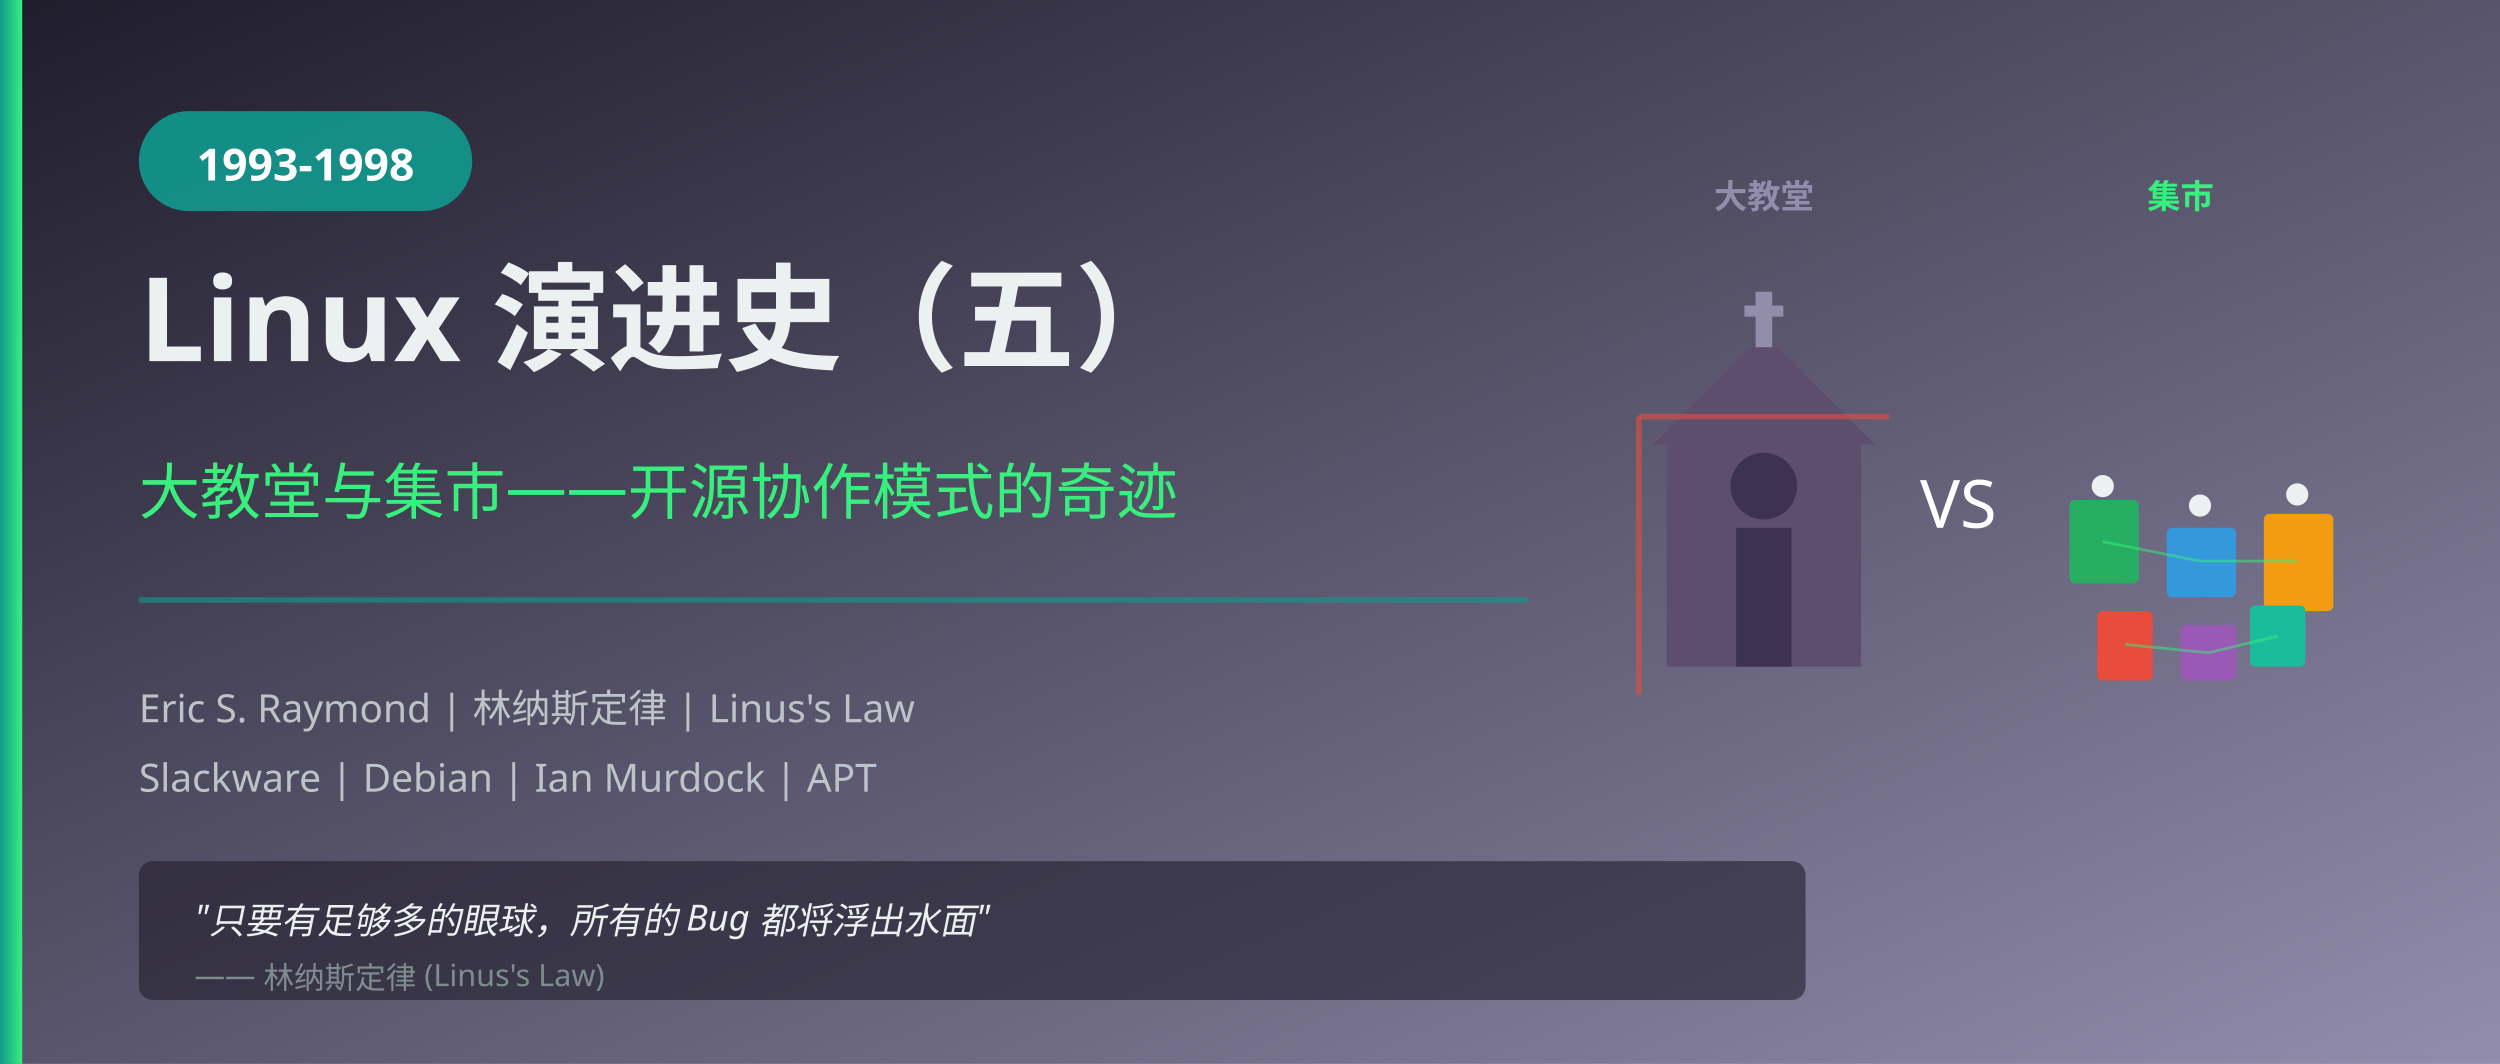
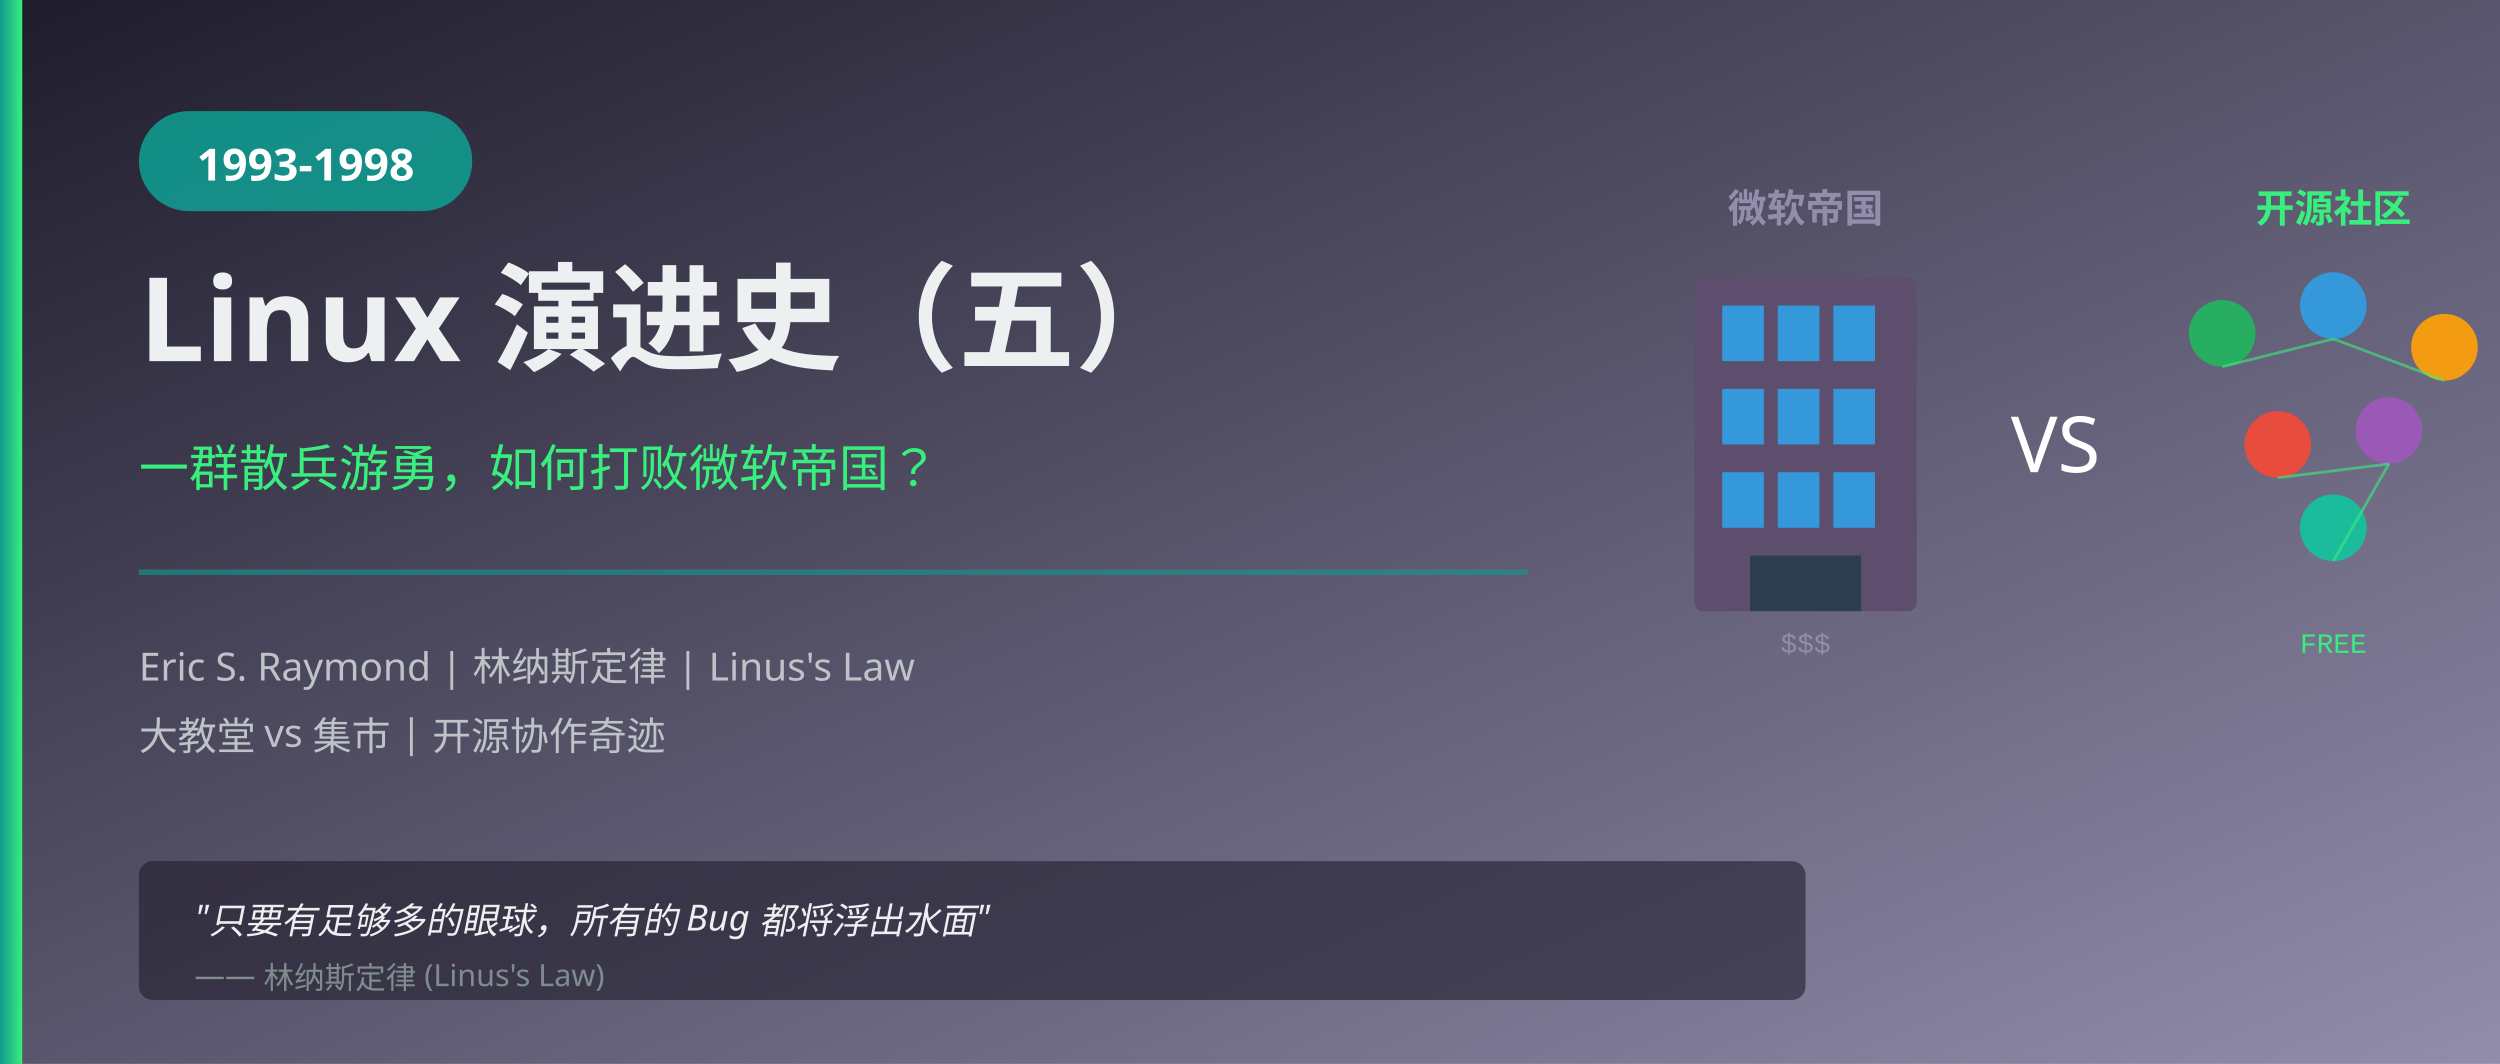
<svg xmlns="http://www.w3.org/2000/svg" width="900" height="383" viewBox="0 0 900 383">
  <defs>
    <linearGradient id="bgGrad5" x1="0%" y1="0%" x2="100%" y2="100%">
      <stop offset="0%" style="stop-color:#1f1c2c" />
      <stop offset="100%" style="stop-color:#928DAB" />
    </linearGradient>
    <linearGradient id="bazaarGrad" x1="0%" y1="0%" x2="100%" y2="0%">
      <stop offset="0%" style="stop-color:#11998e" />
      <stop offset="100%" style="stop-color:#38ef7d" />
    </linearGradient>
  </defs>
  <rect width="900" height="383" fill="url(#bgGrad5)" />
  <rect x="0" y="0" width="8" height="383" fill="url(#bazaarGrad)" />
  <rect x="50" y="40" width="120" height="36" rx="18" fill="#11998e" opacity="0.9" />
  <text x="110" y="65" font-family="Microsoft YaHei, SimHei, sans-serif" font-size="16" font-weight="bold" fill="#fff" text-anchor="middle">
    1993-1998
  </text>
  <text x="50" y="130" font-family="Microsoft YaHei, SimHei, sans-serif" font-size="42" font-weight="bold" fill="#ecf0f1">
    Linux 演进史（五）
  </text>
-   <text x="50" y="185" font-family="Microsoft YaHei, SimHei, sans-serif" font-size="22" fill="#38ef7d">
-     大教堂与集市——开源协作模式的奇迹
+   <text x="50" y="175" font-family="Microsoft YaHei, SimHei, sans-serif" font-size="18" fill="#38ef7d">
+     一群散兵游勇，如何打败微软帝国？
  </text>
-   <rect x="50" y="215" width="500" height="2" fill="#11998e" opacity="0.6" />
-   <text x="50" y="260" font-family="Microsoft YaHei, SimHei, sans-serif" font-size="14" fill="#bdc3c7">
+   <rect x="50" y="205" width="500" height="2" fill="#11998e" opacity="0.6" />
+   <text x="50" y="245" font-family="Microsoft YaHei, SimHei, sans-serif" font-size="14" fill="#bdc3c7">
    Eric S. Raymond | 林纳斯定律 | Linus's Law
  </text>
-   <text x="50" y="285" font-family="Microsoft YaHei, SimHei, sans-serif" font-size="14" fill="#bdc3c7">
-     Slackware | Debian | Ian Murdock | APT
+   <text x="50" y="270" font-family="Microsoft YaHei, SimHei, sans-serif" font-size="14" fill="#bdc3c7">
+     大教堂 vs 集市 | 开源协作奇迹
  </text>
  <g transform="translate(580, 60)">
    <g transform="translate(0, 0)">
-       <text x="55" y="15" font-family="Microsoft YaHei, SimHei, sans-serif" font-size="12" fill="#928DAB" text-anchor="middle" font-weight="bold">大教堂</text>
-       <rect x="20" y="100" width="70" height="80" fill="#5D4E6D" />
-       <polygon points="55,60 15,100 95,100" fill="#5D4E6D" />
-       <rect x="45" y="130" width="20" height="50" fill="#3D3250" />
-       <circle cx="55" cy="115" r="12" fill="#3D3250" />
-       <rect x="52" y="45" width="6" height="20" fill="#928DAB" />
-       <rect x="48" y="50" width="14" height="4" fill="#928DAB" />
-       <line x1="10" y1="90" x2="10" y2="190" stroke="#e74c3c" stroke-width="2" opacity="0.6" />
-       <line x1="10" y1="90" x2="100" y2="90" stroke="#e74c3c" stroke-width="2" opacity="0.6" />
+       <text x="70" y="20" font-family="Microsoft YaHei, SimHei, sans-serif" font-size="14" fill="#928DAB" text-anchor="middle" font-weight="bold">微软帝国</text>
+       <rect x="30" y="40" width="80" height="120" fill="#5D4E6D" rx="3" />
+       <rect x="40" y="50" width="15" height="20" fill="#3498db" />
+       <rect x="60" y="50" width="15" height="20" fill="#3498db" />
+       <rect x="80" y="50" width="15" height="20" fill="#3498db" />
+       <rect x="40" y="80" width="15" height="20" fill="#3498db" />
+       <rect x="60" y="80" width="15" height="20" fill="#3498db" />
+       <rect x="80" y="80" width="15" height="20" fill="#3498db" />
+       <rect x="40" y="110" width="15" height="20" fill="#3498db" />
+       <rect x="60" y="110" width="15" height="20" fill="#3498db" />
+       <rect x="80" y="110" width="15" height="20" fill="#3498db" />
+       <rect x="50" y="140" width="40" height="20" fill="#2c3e50" />
+       <text x="70" y="175" font-family="Courier New, monospace" font-size="10" fill="#928DAB" text-anchor="middle">$$$</text>
    </g>
-     <text x="125" y="130" font-family="Impact, sans-serif" font-size="24" fill="#fff" text-anchor="middle">VS</text>
-     <g transform="translate(150, 0)">
-       <text x="55" y="15" font-family="Microsoft YaHei, SimHei, sans-serif" font-size="12" fill="#38ef7d" text-anchor="middle" font-weight="bold">集市</text>
-       <rect x="15" y="120" width="25" height="30" fill="#27ae60" rx="2" />
-       <rect x="50" y="130" width="25" height="25" fill="#3498db" rx="2" />
-       <rect x="85" y="125" width="25" height="35" fill="#f39c12" rx="2" />
-       <rect x="25" y="160" width="20" height="25" fill="#e74c3c" rx="2" />
-       <rect x="55" y="165" width="20" height="20" fill="#9b59b6" rx="2" />
-       <rect x="80" y="158" width="20" height="22" fill="#1abc9c" rx="2" />
-       <line x1="27" y1="135" x2="62" y2="142" stroke="#38ef7d" stroke-width="1" opacity="0.5" />
-       <line x1="62" y1="142" x2="97" y2="142" stroke="#38ef7d" stroke-width="1" opacity="0.5" />
-       <line x1="35" y1="172" x2="65" y2="175" stroke="#38ef7d" stroke-width="1" opacity="0.5" />
-       <line x1="65" y1="175" x2="90" y2="169" stroke="#38ef7d" stroke-width="1" opacity="0.5" />
-       <circle cx="27" cy="115" r="4" fill="#ecf0f1" />
-       <circle cx="62" cy="122" r="4" fill="#ecf0f1" />
-       <circle cx="97" cy="118" r="4" fill="#ecf0f1" />
+     <text x="160" y="110" font-family="Impact, sans-serif" font-size="28" fill="#fff" text-anchor="middle">VS</text>
+     <g transform="translate(190, 0)">
+       <text x="70" y="20" font-family="Microsoft YaHei, SimHei, sans-serif" font-size="14" fill="#38ef7d" text-anchor="middle" font-weight="bold">开源社区</text>
+       <circle cx="30" cy="60" r="12" fill="#27ae60" />
+       <circle cx="70" cy="50" r="12" fill="#3498db" />
+       <circle cx="110" cy="65" r="12" fill="#f39c12" />
+       <circle cx="50" cy="100" r="12" fill="#e74c3c" />
+       <circle cx="90" cy="95" r="12" fill="#9b59b6" />
+       <circle cx="70" cy="130" r="12" fill="#1abc9c" />
+       <line x1="30" y1="72" x2="70" y2="62" stroke="#38ef7d" stroke-width="1" opacity="0.6" />
+       <line x1="70" y1="62" x2="110" y2="77" stroke="#38ef7d" stroke-width="1" opacity="0.6" />
+       <line x1="50" y1="112" x2="90" y2="107" stroke="#38ef7d" stroke-width="1" opacity="0.6" />
+       <line x1="70" y1="142" x2="90" y2="107" stroke="#38ef7d" stroke-width="1" opacity="0.6" />
+       <text x="70" y="175" font-family="Courier New, monospace" font-size="10" fill="#38ef7d" text-anchor="middle">FREE</text>
    </g>
  </g>
  <rect x="50" y="310" width="600" height="50" rx="5" fill="#1f1c2c" opacity="0.6" />
  <text x="70" y="335" font-family="Microsoft YaHei, SimHei, sans-serif" font-size="13" fill="#ecf0f1" font-style="italic">
    "只要有足够多的眼球，所有的 Bug 都将浮出水面"
  </text>
  <text x="70" y="355" font-family="Microsoft YaHei, SimHei, sans-serif" font-size="11" fill="#7f8c8d">
    —— 林纳斯定律 (Linus's Law)
  </text>
</svg>
